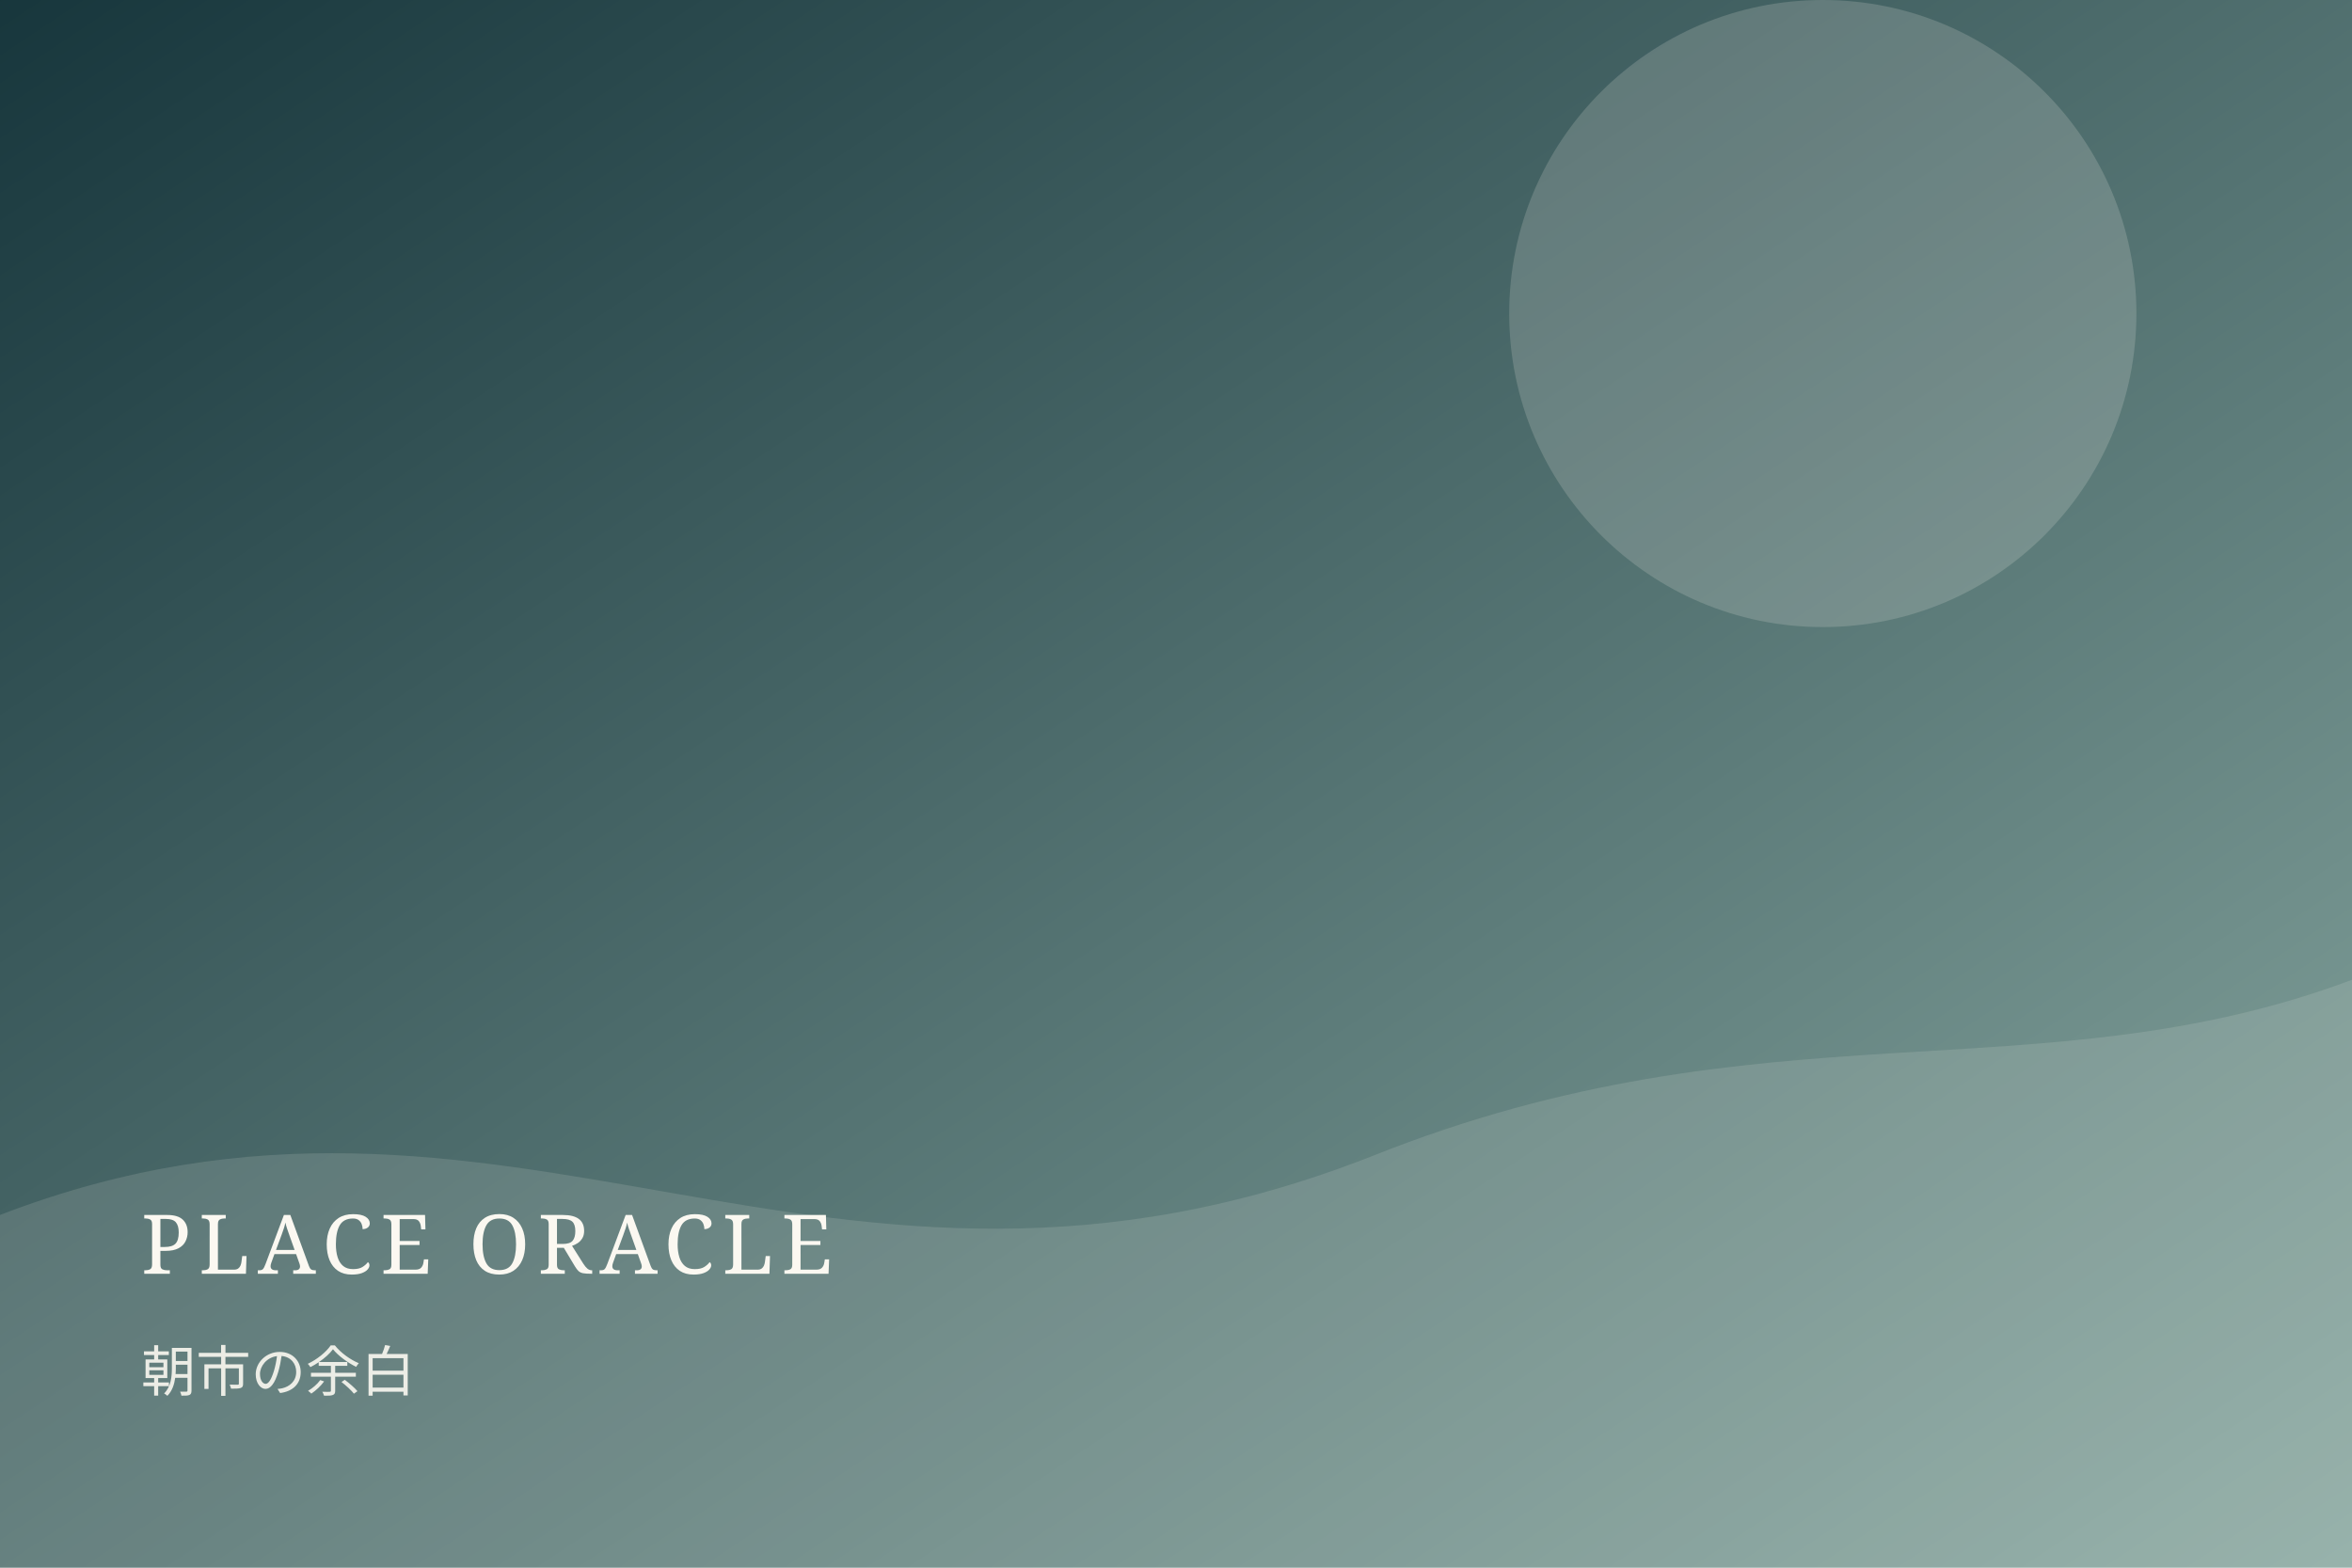
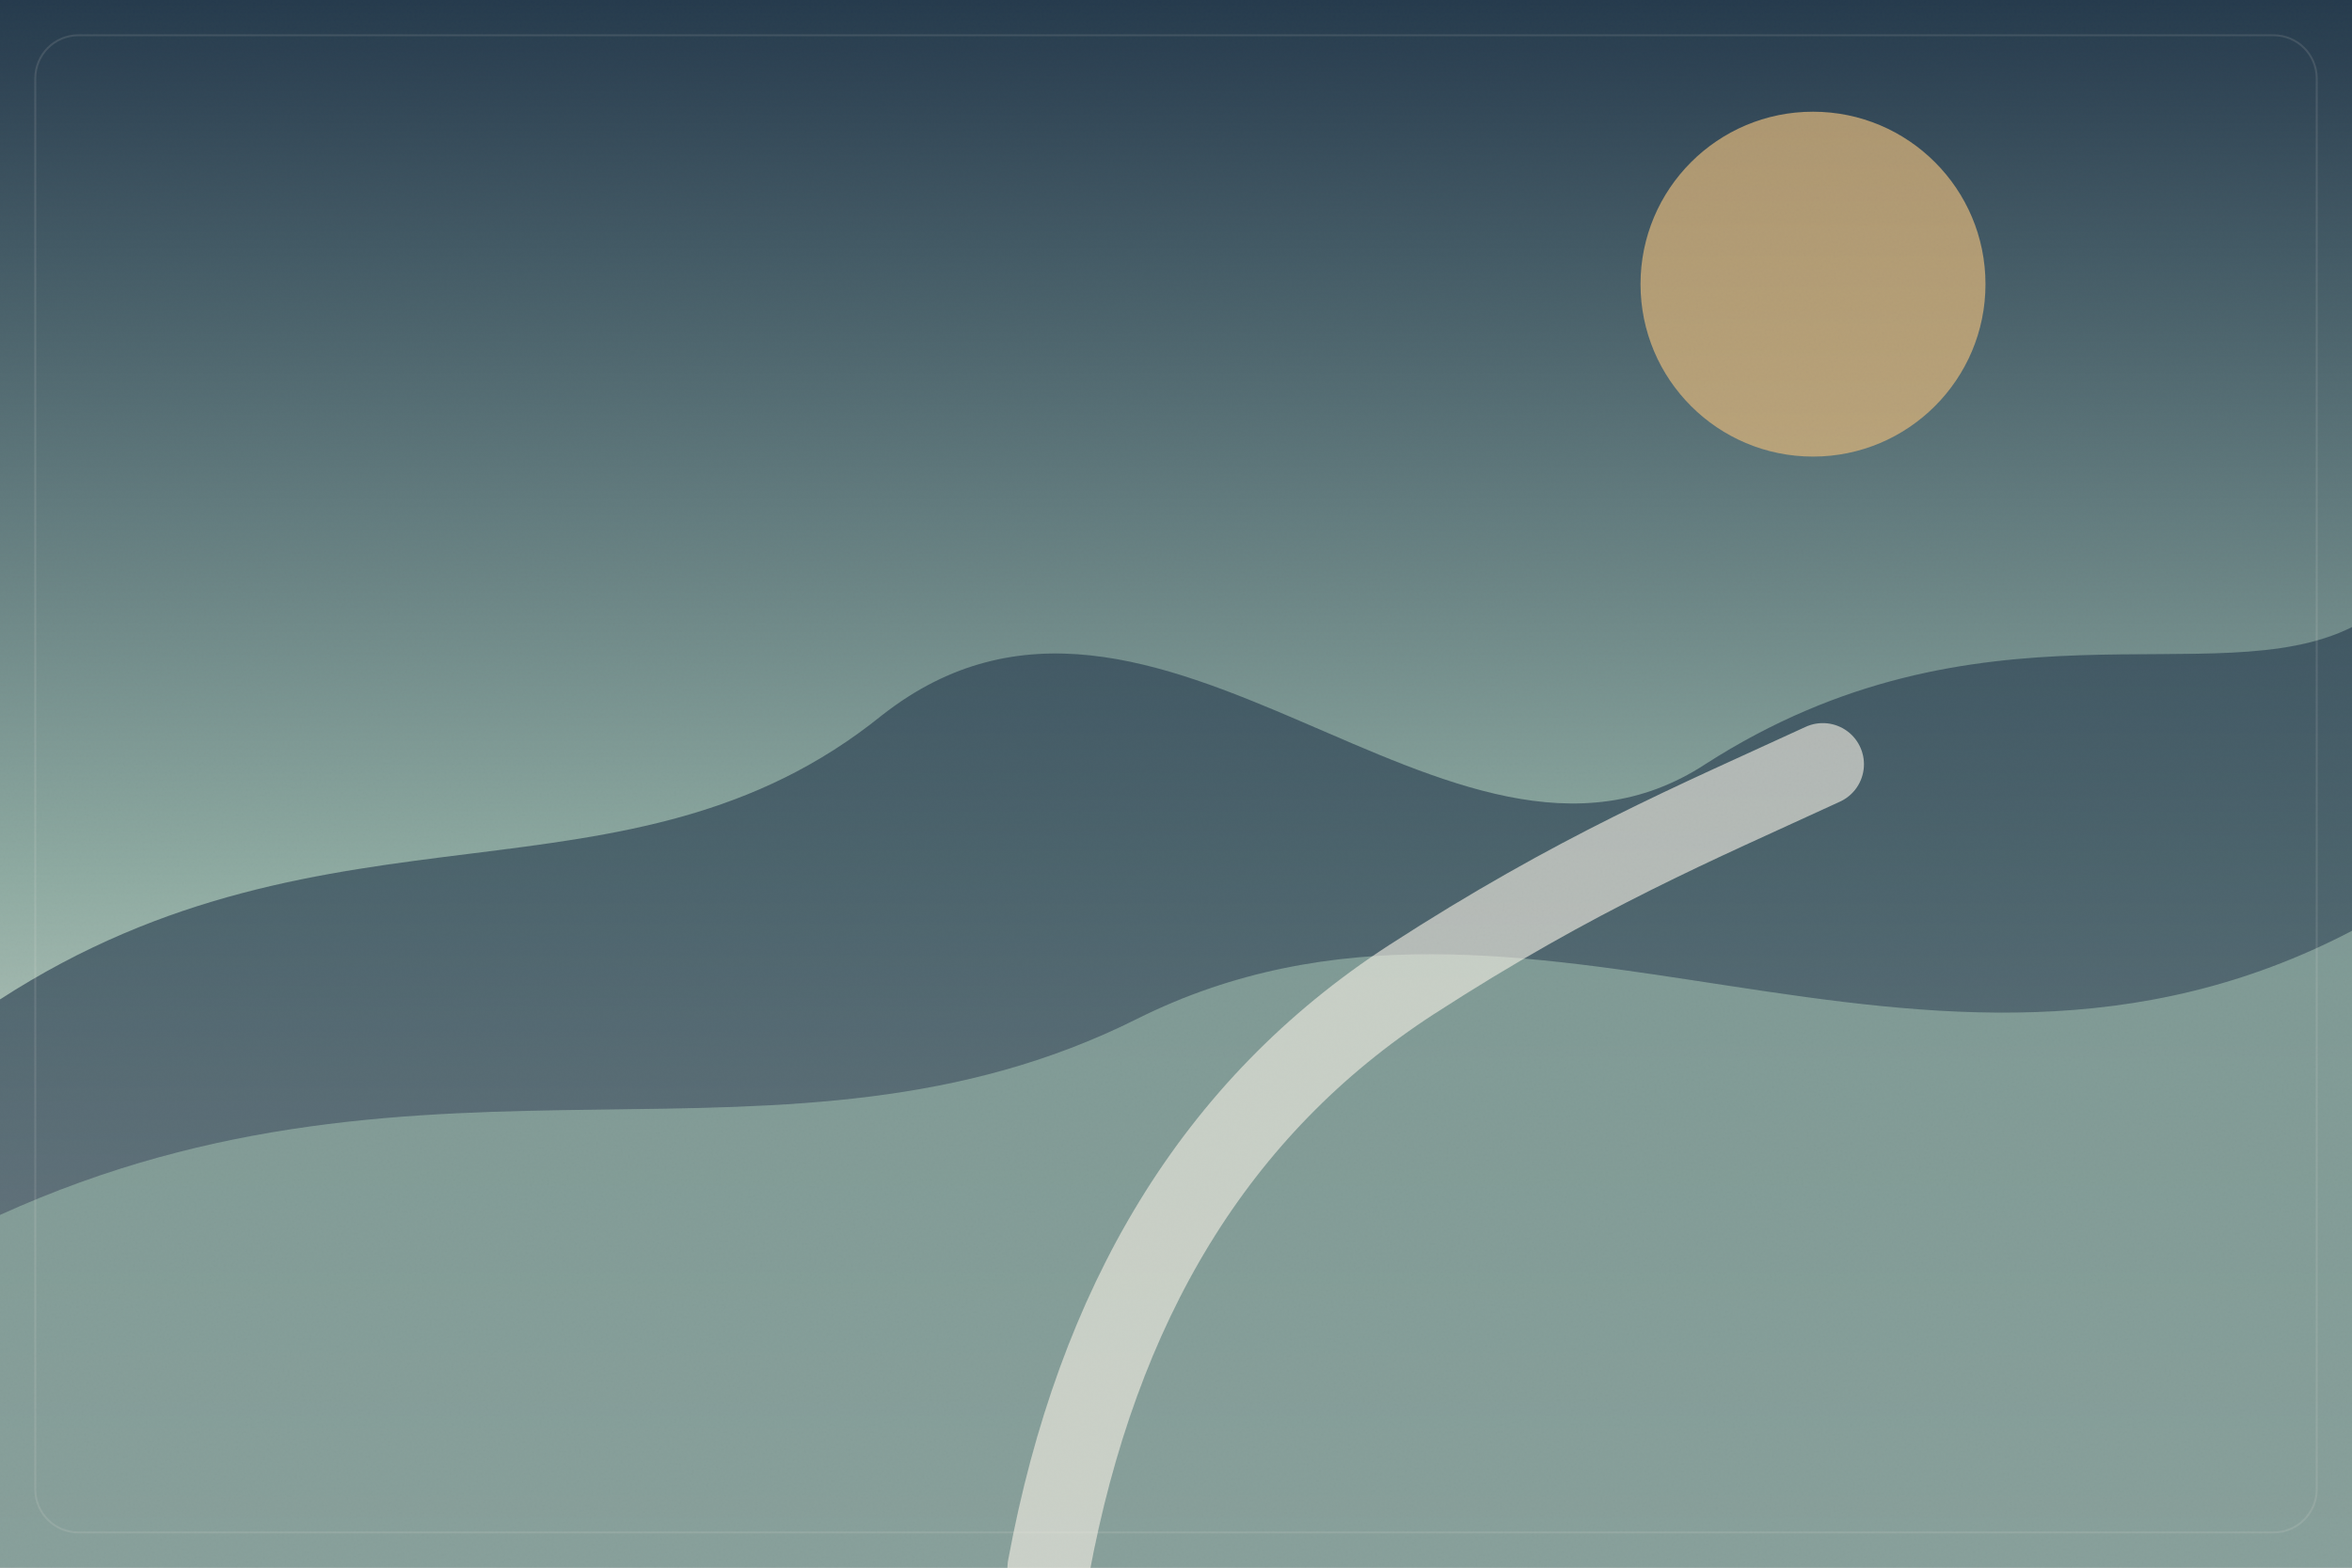
- <svg xmlns="http://www.w3.org/2000/svg" viewBox="0 0 1200 800" role="img" aria-label="朝市の余白">
+ <svg xmlns="http://www.w3.org/2000/svg" viewBox="0 0 1200 800" role="img" aria-label="人のいない屋外市場の屋台">
  <defs>
-     <linearGradient id="g" x1="0" y1="0" x2="1" y2="1">
-       <stop offset="0" stop-color="#17363c" />
-       <stop offset="1" stop-color="#8aa9a2" />
+     <linearGradient id="s" x2="0" y2="1">
+       <stop stop-color="#24394c" />
+       <stop offset=".56" stop-color="#8eaaa1" />
+       <stop offset="1" stop-color="#f4eee4" />
    </linearGradient>
+     <linearGradient id="w" x2="0" y2="1">
+       <stop stop-color="#8eaaa1" />
+       <stop offset="1" stop-color="#24394c" />
+     </linearGradient>
+     <filter id="g">
+       <feTurbulence type="fractalNoise" baseFrequency=".8" numOctaves="2" seed="41" />
+       <feComponentTransfer>
+         <feFuncA type="table" tableValues="0 .035" />
+       </feComponentTransfer>
+     </filter>
  </defs>
-   <rect width="1200" height="800" fill="url(#g)" />
-   <circle cx="930" cy="160" r="160" fill="#f4f0e7" opacity=".18" />
-   <path d="M0 620 C260 520 420 700 700 590 C900 510 1040 560 1200 500 L1200 800 L0 800 Z" fill="#f4f0e7" opacity=".14" />
-   <text x="72" y="650" fill="#fbf8f1" font-family="serif" font-size="42" letter-spacing="4">PLACE ORACLE</text>
-   <text x="72" y="710" fill="#fbf8f1" font-family="sans-serif" font-size="28" opacity=".9">朝市の余白</text>
+   <rect width="1200" height="800" fill="url(#s)" />
+   <circle cx="925" cy="145" r="88" fill="#d8b27a" opacity=".74" />
+   <path d="M0 510C170 400 320 470 450 365C590 255 740 475 870 390C1010 300 1130 355 1200 320V800H0Z" fill="#24394c" opacity=".62" />
+   <path d="M0 620C220 520 400 610 580 520C780 420 980 590 1200 475V800H0Z" fill="#8eaaa1" opacity=".76" />
+   <path d="M535 800C560 665 620 565 720 500C805 445 865 420 930 390" fill="none" stroke="#f4eee4" stroke-opacity=".62" stroke-width="42" stroke-linecap="round" />
+   <rect width="1200" height="800" filter="url(#g)" opacity=".4" />
+   <rect x="18" y="18" width="1164" height="764" rx="22" fill="none" stroke="#f4eee4" stroke-opacity=".12" />
</svg>
